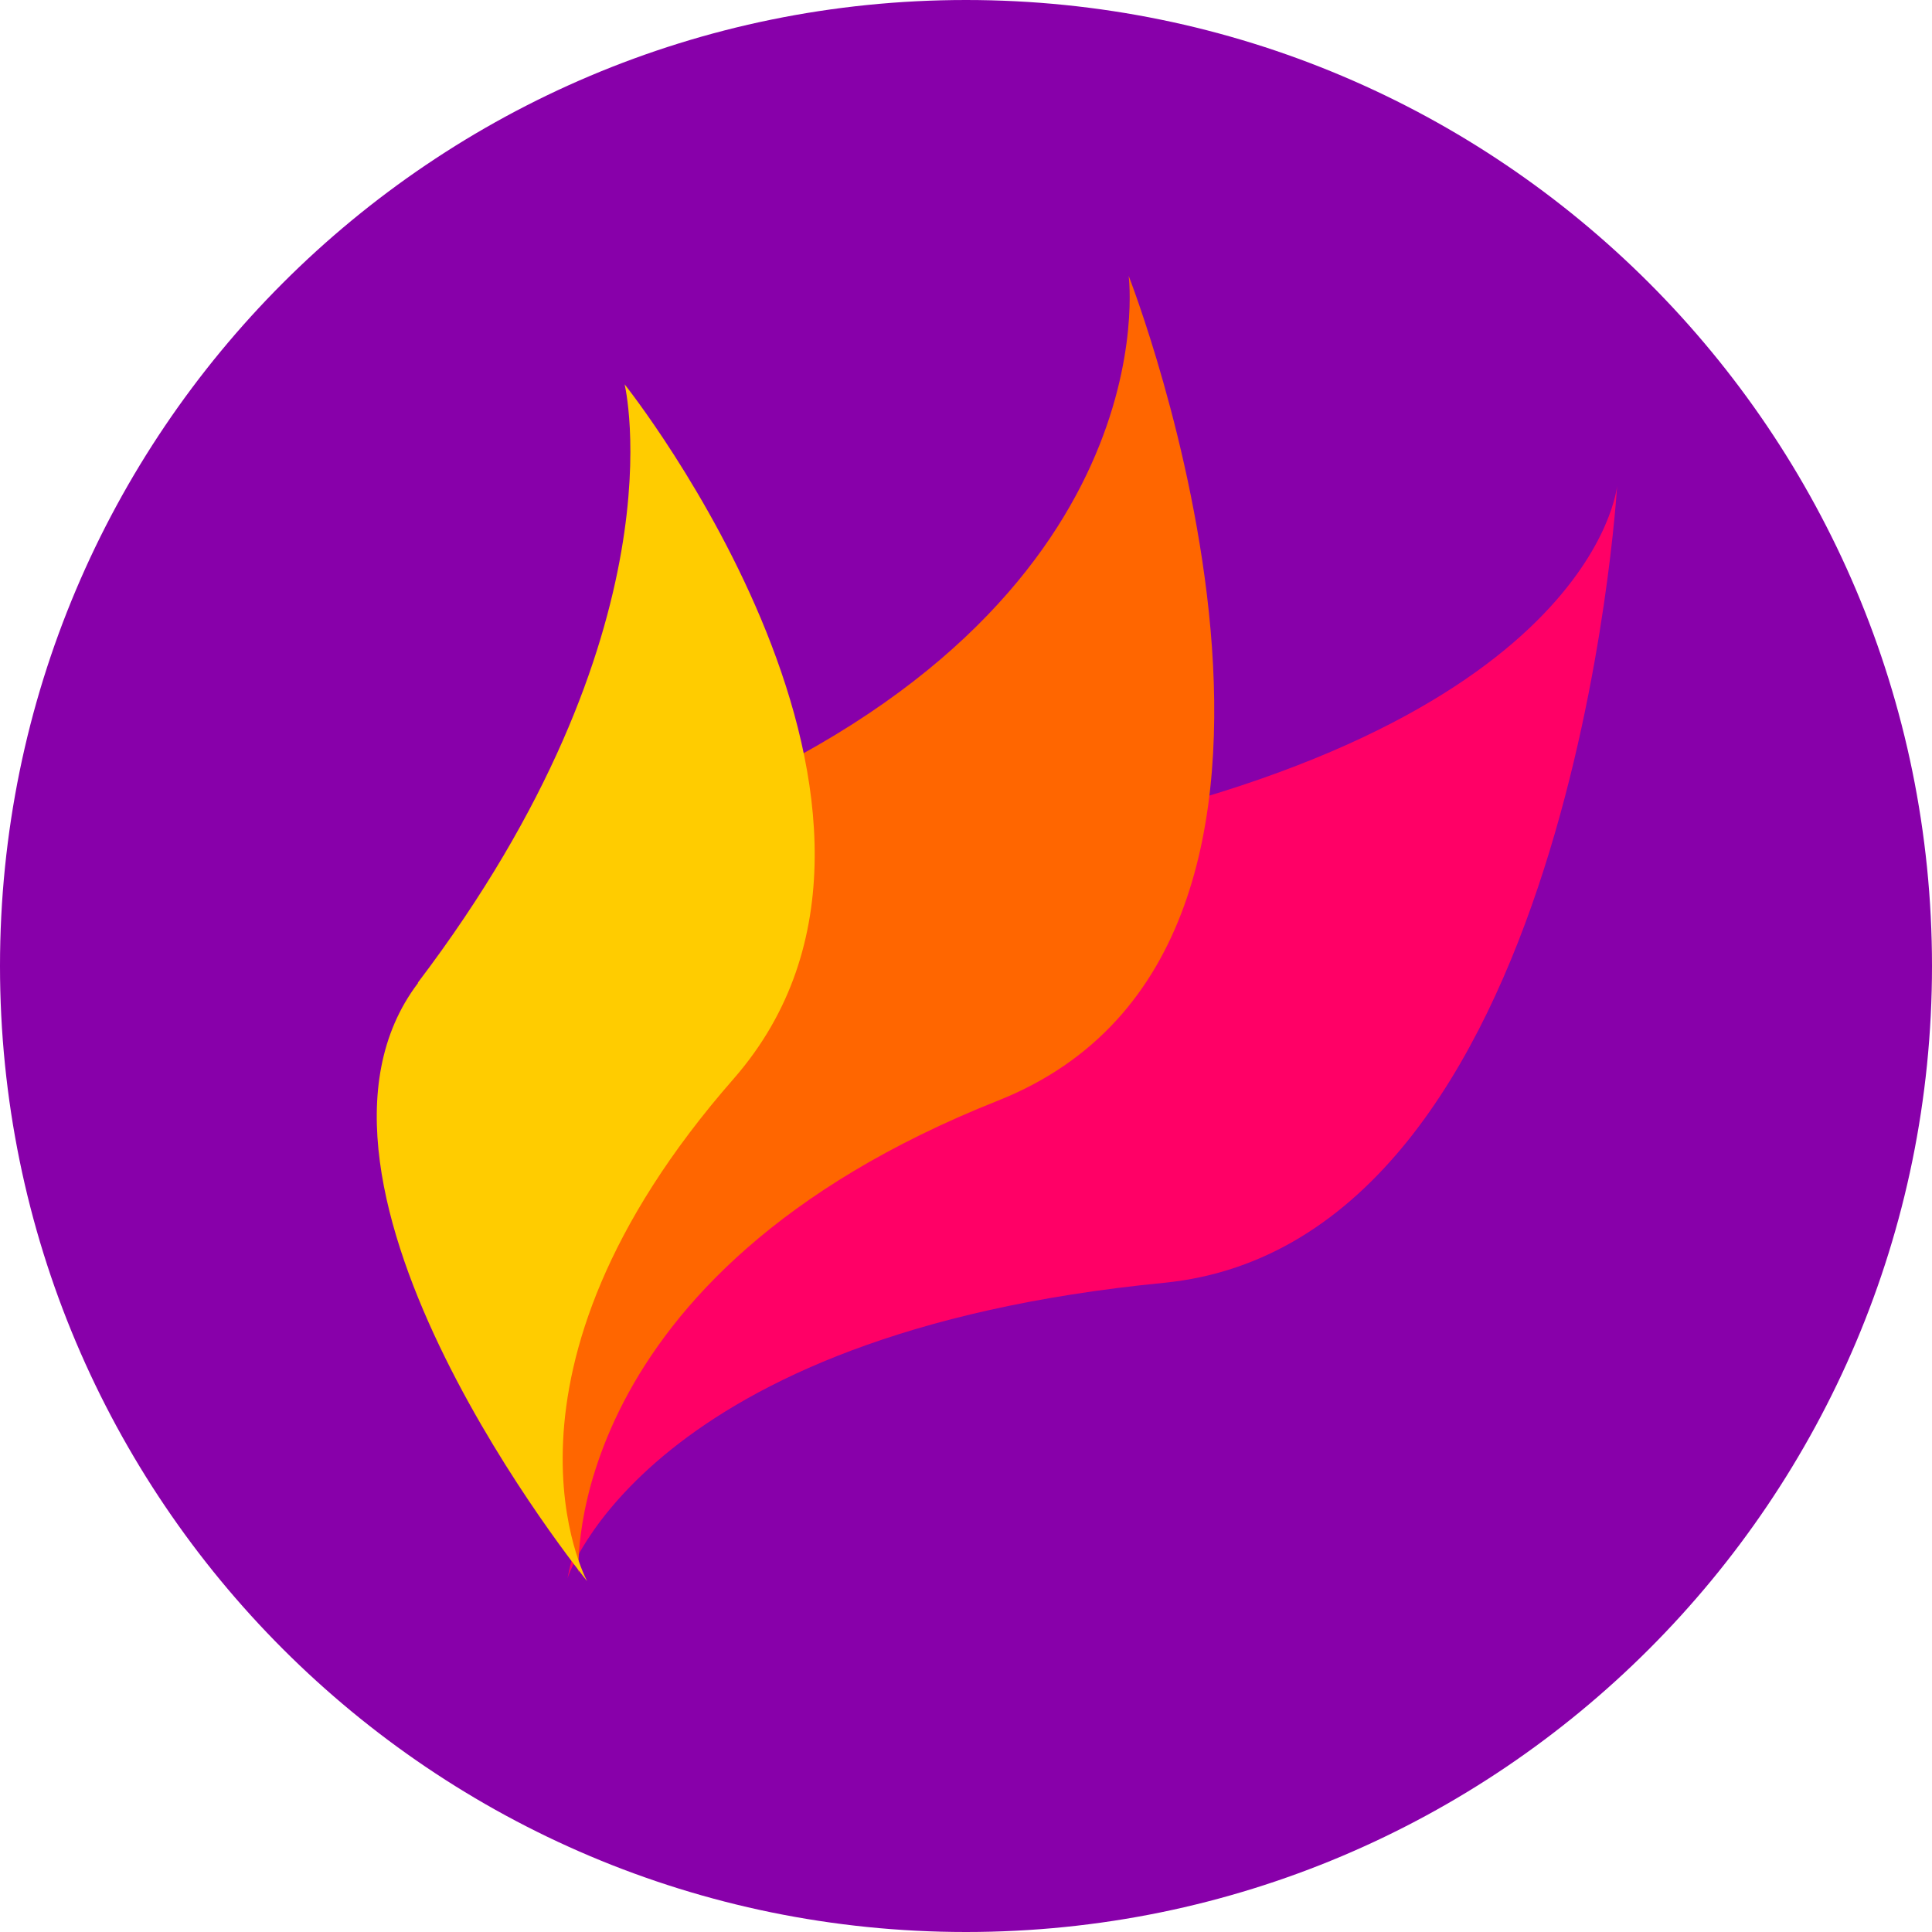
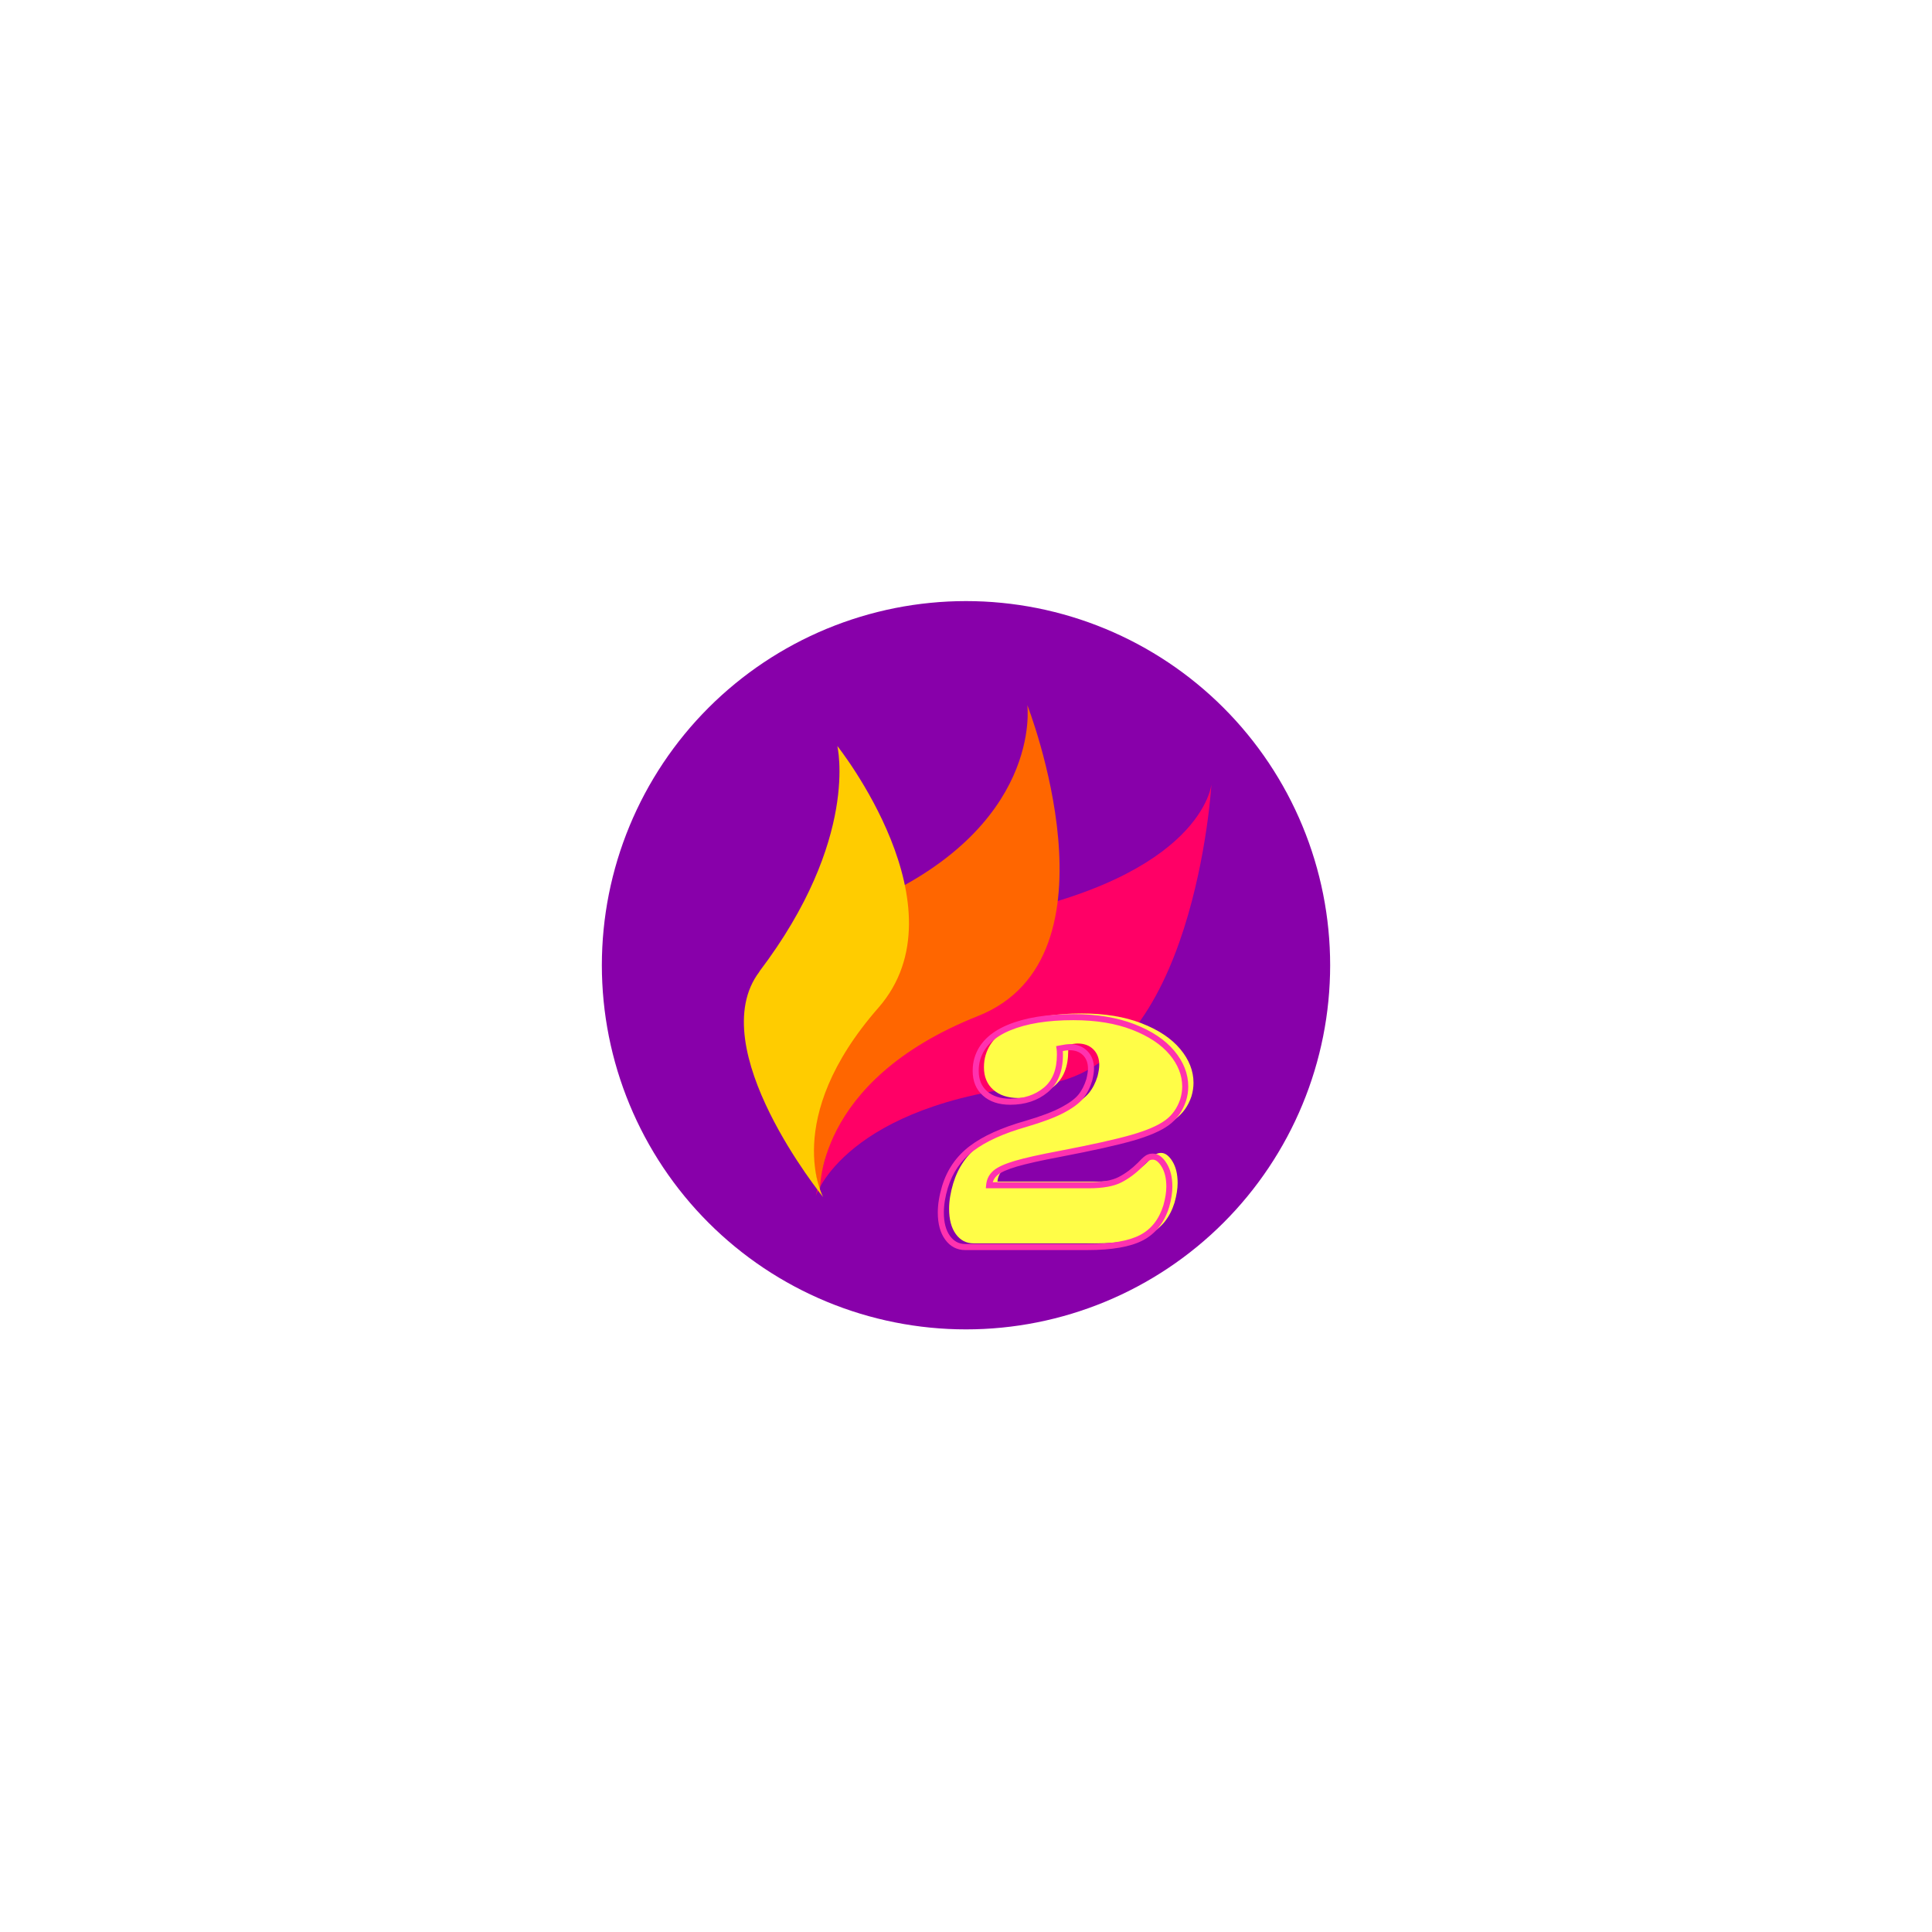
- <svg xmlns="http://www.w3.org/2000/svg" version="1.1" viewBox="0 0 64 64" width="64" height="64">
-   <path fill="#80a" d="M32 0a1 1 0 0 1 0 64 1 1 0 0 1 0-64z" />
-   <path fill="#f06" d="M34.302 27.764c18.554-3.581 19.267-11.673 19.267-11.673 0 0-1.461 25.078-15.021 26.405-17.183 1.681-19.75 9.787-19.75 9.787 0 0 4.595-22.413 15.504-24.519z" />
-   <path fill="#f60" d="M23.106 26.657C38.828 20 37.388 9.137 37.388 9.137c0 0 8.68 22.158-4.332 27.324-14.536 5.771-13.889 15.628-13.889 15.628 0 0-5.293-21.522 3.94-25.432z" />
-   <path fill="#fc0" d="M13.845 32.548C22.678 20.9 20.691 12.731 20.691 12.731c0 0 11.309 14.19 3.616 23-8.602 9.818-4.856 16.649-4.856 16.649 0 0-10.672-13.132-5.606-19.812z" />
+ <svg xmlns="http://www.w3.org/2000/svg" width="1080" zoomAndPan="magnify" viewBox="0 0 810 810" height="1080" preserveAspectRatio="xMidYMid meet" version="1.0">
+   <defs>
+     <g />
+     <clipPath id="4164acbb92">
+       <rect x="0" width="113" y="0" height="212" />
+     </clipPath>
+   </defs>
+   <path fill="#8800aa" d="M 405 252.008 C 407.5 252.008 409.996 252.07 412.492 252.191 C 414.988 252.316 417.477 252.5 419.965 252.746 C 422.449 252.988 424.93 253.297 427.402 253.66 C 429.871 254.027 432.332 254.457 434.785 254.941 C 437.234 255.43 439.672 255.977 442.098 256.586 C 444.52 257.191 446.926 257.859 449.316 258.582 C 451.707 259.309 454.082 260.094 456.434 260.934 C 458.785 261.777 461.117 262.676 463.426 263.629 C 465.734 264.586 468.016 265.598 470.273 266.668 C 472.535 267.734 474.766 268.859 476.969 270.035 C 479.172 271.215 481.344 272.445 483.488 273.73 C 485.633 275.016 487.742 276.352 489.82 277.738 C 491.895 279.125 493.938 280.566 495.945 282.055 C 497.953 283.543 499.922 285.078 501.852 286.664 C 503.785 288.25 505.676 289.879 507.527 291.559 C 509.379 293.234 511.188 294.957 512.953 296.727 C 514.723 298.492 516.441 300.301 518.121 302.152 C 519.801 304.004 521.43 305.895 523.016 307.828 C 524.602 309.758 526.137 311.727 527.625 313.734 C 529.113 315.742 530.551 317.781 531.941 319.859 C 533.328 321.938 534.664 324.047 535.949 326.191 C 537.234 328.336 538.465 330.508 539.645 332.711 C 540.82 334.914 541.945 337.145 543.012 339.406 C 544.082 341.664 545.094 343.945 546.047 346.254 C 547.004 348.562 547.902 350.895 548.746 353.246 C 549.586 355.598 550.371 357.969 551.098 360.363 C 551.82 362.754 552.488 365.16 553.094 367.582 C 553.703 370.008 554.25 372.445 554.738 374.895 C 555.223 377.344 555.652 379.805 556.02 382.277 C 556.383 384.75 556.691 387.227 556.934 389.715 C 557.18 392.203 557.363 394.691 557.484 397.188 C 557.609 399.684 557.672 402.18 557.672 404.68 C 557.672 407.18 557.609 409.676 557.484 412.172 C 557.363 414.664 557.18 417.156 556.934 419.645 C 556.691 422.129 556.383 424.609 556.02 427.082 C 555.652 429.551 555.223 432.012 554.738 434.465 C 554.25 436.914 553.703 439.352 553.094 441.773 C 552.488 444.199 551.82 446.605 551.098 448.996 C 550.371 451.387 549.586 453.758 548.746 456.113 C 547.902 458.465 547.004 460.797 546.047 463.105 C 545.094 465.41 544.082 467.695 543.012 469.953 C 541.945 472.211 540.82 474.445 539.645 476.648 C 538.465 478.852 537.234 481.023 535.949 483.168 C 534.664 485.309 533.328 487.422 531.941 489.5 C 530.551 491.574 529.113 493.617 527.625 495.625 C 526.137 497.633 524.602 499.602 523.016 501.531 C 521.43 503.465 519.801 505.355 518.121 507.207 C 516.441 509.059 514.723 510.867 512.953 512.633 C 511.188 514.398 509.379 516.121 507.527 517.801 C 505.676 519.477 503.785 521.109 501.852 522.695 C 499.922 524.281 497.953 525.816 495.945 527.305 C 493.938 528.793 491.895 530.23 489.82 531.621 C 487.742 533.008 485.633 534.344 483.488 535.629 C 481.344 536.914 479.172 538.145 476.969 539.32 C 474.766 540.5 472.535 541.625 470.273 542.691 C 468.016 543.758 465.734 544.773 463.426 545.727 C 461.117 546.684 458.785 547.582 456.434 548.426 C 454.082 549.266 451.707 550.051 449.316 550.777 C 446.926 551.5 444.52 552.168 442.098 552.773 C 439.672 553.383 437.234 553.93 434.785 554.414 C 432.332 554.902 429.871 555.332 427.402 555.695 C 424.93 556.062 422.449 556.371 419.965 556.613 C 417.477 556.859 414.988 557.043 412.492 557.164 C 409.996 557.289 407.5 557.348 405 557.348 C 402.5 557.348 400.004 557.289 397.508 557.164 C 395.012 557.043 392.523 556.859 390.035 556.613 C 387.551 556.371 385.07 556.062 382.598 555.695 C 380.129 555.332 377.668 554.902 375.215 554.414 C 372.766 553.93 370.328 553.383 367.902 552.773 C 365.48 552.168 363.074 551.5 360.684 550.777 C 358.293 550.051 355.918 549.266 353.566 548.426 C 351.215 547.582 348.883 546.684 346.574 545.727 C 344.266 544.773 341.984 543.758 339.727 542.691 C 337.465 541.625 335.234 540.5 333.031 539.32 C 330.828 538.145 328.656 536.914 326.512 535.629 C 324.367 534.344 322.258 533.008 320.18 531.621 C 318.105 530.23 316.062 528.793 314.055 527.305 C 312.047 525.816 310.078 524.281 308.148 522.695 C 306.215 521.109 304.324 519.477 302.473 517.801 C 300.621 516.121 298.812 514.398 297.047 512.633 C 295.277 510.867 293.559 509.059 291.879 507.207 C 290.199 505.355 288.57 503.465 286.984 501.531 C 285.398 499.602 283.863 497.633 282.375 495.625 C 280.887 493.617 279.449 491.574 278.059 489.5 C 276.672 487.422 275.336 485.309 274.051 483.168 C 272.766 481.023 271.535 478.852 270.355 476.648 C 269.18 474.445 268.055 472.211 266.988 469.953 C 265.918 467.695 264.906 465.41 263.953 463.105 C 262.996 460.797 262.098 458.465 261.254 456.113 C 260.414 453.758 259.629 451.387 258.902 448.996 C 258.18 446.605 257.512 444.199 256.906 441.773 C 256.297 439.352 255.75 436.914 255.262 434.465 C 254.777 432.012 254.348 429.551 253.98 427.082 C 253.617 424.609 253.309 422.129 253.066 419.645 C 252.82 417.156 252.637 414.664 252.516 412.172 C 252.391 409.676 252.328 407.18 252.328 404.68 C 252.328 402.18 252.391 399.684 252.516 397.188 C 252.637 394.691 252.82 392.203 253.066 389.715 C 253.309 387.227 253.617 384.75 253.98 382.277 C 254.348 379.805 254.777 377.344 255.262 374.895 C 255.75 372.445 256.297 370.008 256.906 367.582 C 257.512 365.16 258.18 362.754 258.902 360.363 C 259.629 357.969 260.414 355.598 261.254 353.246 C 262.098 350.895 262.996 348.562 263.953 346.254 C 264.906 343.945 265.918 341.664 266.988 339.406 C 268.055 337.145 269.18 334.914 270.355 332.711 C 271.535 330.508 272.766 328.336 274.051 326.191 C 275.336 324.047 276.672 321.938 278.059 319.859 C 279.449 317.781 280.887 315.742 282.375 313.734 C 283.863 311.727 285.398 309.758 286.984 307.828 C 288.57 305.895 290.199 304.004 291.879 302.152 C 293.559 300.301 295.277 298.492 297.047 296.727 C 298.812 294.957 300.621 293.234 302.473 291.559 C 304.324 289.879 306.215 288.25 308.148 286.664 C 310.078 285.078 312.047 283.543 314.055 282.055 C 316.062 280.566 318.105 279.125 320.18 277.738 C 322.258 276.352 324.367 275.016 326.512 273.73 C 328.656 272.445 330.828 271.215 333.031 270.035 C 335.234 268.859 337.465 267.734 339.727 266.668 C 341.984 265.598 344.266 264.586 346.574 263.629 C 348.883 262.676 351.215 261.777 353.566 260.934 C 355.918 260.094 358.293 259.309 360.684 258.582 C 363.074 257.859 365.48 257.191 367.902 256.586 C 370.328 255.977 372.766 255.43 375.215 254.941 C 377.668 254.457 380.129 254.027 382.598 253.66 C 385.07 253.297 387.551 252.988 390.035 252.746 C 392.523 252.5 395.012 252.316 397.508 252.191 C 400.004 252.07 402.5 252.008 405 252.008 Z M 405 252.008 " fill-opacity="1" fill-rule="nonzero" />
+   <path fill="#ff0066" d="M 415.98 384.469 C 504.5 367.383 507.902 328.777 507.902 328.777 C 507.902 328.777 500.93 448.422 436.238 454.75 C 354.258 462.773 342.012 501.445 342.012 501.445 C 342.012 501.445 363.934 394.516 415.98 384.469 Z M 415.98 384.469 " fill-opacity="1" fill-rule="nonzero" />
+   <path fill="#ff6600" d="M 362.57 379.188 C 437.574 347.43 430.707 295.605 430.707 295.605 C 430.707 295.605 472.117 401.32 410.035 425.965 C 340.684 453.496 343.77 500.527 343.77 500.527 C 343.77 500.527 318.516 397.848 362.57 379.191 Z M 362.57 379.188 " fill-opacity="1" fill-rule="nonzero" />
+   <path fill="#ffcc00" d="M 318.383 407.293 C 360.523 351.723 351.047 312.75 351.047 312.75 C 351.047 312.75 405 380.449 368.297 422.48 C 327.254 469.324 345.129 501.914 345.129 501.914 C 345.129 501.914 294.211 439.262 318.383 407.391 Z M 318.383 407.293 " fill-opacity="1" fill-rule="nonzero" />
+   <g transform="matrix(1, 0, 0, 1, 391, 374)">
+     <g clip-path="url(#4164acbb92)">
+       <g fill="#fffd47" fill-opacity="1">
+         <g transform="translate(5.321658, 147.2877)">
+           <g>
+             <path d="M 57.172 -96.391 C 66.816 -96.391 75.188 -95.016 82.281 -92.266 C 89.375 -89.516 94.773 -85.922 98.484 -81.484 C 102.203 -77.047 104.062 -72.316 104.062 -67.297 C 104.062 -65.461 103.773 -63.582 103.203 -61.656 C 101.848 -57.602 99.578 -54.414 96.391 -52.094 C 93.203 -49.781 88.328 -47.68 81.766 -45.797 C 75.211 -43.922 65.133 -41.68 51.531 -39.078 C 43.32 -37.535 37.164 -36.16 33.062 -34.953 C 28.969 -33.742 26.125 -32.461 24.531 -31.109 C 22.938 -29.766 22.047 -28.031 21.859 -25.906 L 63.531 -25.906 C 69.32 -25.906 73.711 -26.676 76.703 -28.219 C 79.703 -29.758 82.504 -31.836 85.109 -34.453 C 86.266 -35.703 87.203 -36.594 87.922 -37.125 C 88.648 -37.656 89.492 -37.922 90.453 -37.922 C 92.191 -37.922 93.785 -36.738 95.234 -34.375 C 96.68 -32.008 97.406 -28.992 97.406 -25.328 C 97.406 -22.91 96.973 -20.16 96.109 -17.078 C 94.172 -10.898 90.691 -6.508 85.672 -3.906 C 80.66 -1.301 73.086 0 62.953 0 L 11.875 0 C 8.781 0 6.289 -1.301 4.406 -3.906 C 2.531 -6.508 1.594 -10.031 1.594 -14.469 C 1.594 -17.75 2.172 -21.32 3.328 -25.188 C 5.359 -31.844 9.07 -37.219 14.469 -41.312 C 19.875 -45.414 27.5 -48.867 37.344 -51.672 C 43.906 -53.598 48.969 -55.5 52.531 -57.375 C 56.102 -59.258 58.66 -61.145 60.203 -63.031 C 61.754 -64.914 62.961 -67.254 63.828 -70.047 C 64.305 -71.984 64.547 -73.578 64.547 -74.828 C 64.547 -77.523 63.723 -79.691 62.078 -81.328 C 60.441 -82.973 58.227 -83.797 55.438 -83.797 C 54.664 -83.797 53.312 -83.602 51.375 -83.219 C 51.477 -82.645 51.531 -81.773 51.531 -80.609 C 51.531 -74.055 49.551 -69.141 45.594 -65.859 C 41.633 -62.578 36.664 -60.938 30.688 -60.938 C 26.25 -60.938 22.723 -62.094 20.109 -64.406 C 17.504 -66.719 16.203 -69.852 16.203 -73.812 C 16.203 -75.738 16.445 -77.477 16.938 -79.031 C 18.676 -84.719 23.066 -89.031 30.109 -91.969 C 37.148 -94.914 46.172 -96.391 57.172 -96.391 Z M 57.172 -96.391 " />
+           </g>
+         </g>
+       </g>
+       <g fill="#ff32af" fill-opacity="1">
+         <g transform="translate(1.850915, 148.833)">
+           <g>
+             <path d="M 57.168 -97.656 C 66.977 -97.656 75.496 -96.254 82.738 -93.445 C 90.031 -90.617 95.605 -86.902 99.461 -82.297 C 103.371 -77.621 105.328 -72.625 105.328 -67.301 C 105.328 -65.344 105.02 -63.34 104.406 -61.293 L 104.398 -61.273 L 104.395 -61.254 C 102.957 -56.945 100.539 -53.555 97.137 -51.078 C 93.832 -48.676 88.828 -46.512 82.121 -44.59 C 75.523 -42.699 65.402 -40.445 51.762 -37.832 C 43.602 -36.297 37.488 -34.93 33.43 -33.738 C 29.5 -32.582 26.809 -31.387 25.352 -30.152 C 24.023 -29.023 23.277 -27.57 23.117 -25.793 L 21.855 -25.906 L 21.855 -27.172 L 63.535 -27.172 C 69.121 -27.172 73.316 -27.898 76.125 -29.348 C 79 -30.832 81.695 -32.828 84.207 -35.34 L 85.102 -34.445 L 84.172 -35.305 C 85.383 -36.617 86.387 -37.566 87.176 -38.145 C 88.121 -38.84 89.215 -39.188 90.457 -39.188 C 92.668 -39.188 94.617 -37.801 96.312 -35.035 C 97.883 -32.469 98.672 -29.23 98.672 -25.328 C 98.672 -22.801 98.219 -19.934 97.32 -16.734 L 97.316 -16.719 L 97.309 -16.699 C 95.273 -10.191 91.594 -5.551 86.266 -2.785 C 81.062 -0.082 73.297 1.266 62.957 1.266 L 11.867 1.266 C 8.348 1.266 5.523 -0.211 3.387 -3.168 C 1.348 -5.992 0.324 -9.762 0.324 -14.473 C 0.324 -17.879 0.922 -21.57 2.117 -25.547 C 4.223 -32.469 8.086 -38.062 13.707 -42.328 C 19.238 -46.527 27 -50.047 36.992 -52.887 C 43.469 -54.789 48.453 -56.664 51.945 -58.508 C 55.367 -60.309 57.793 -62.082 59.23 -63.832 C 60.668 -65.586 61.797 -67.785 62.617 -70.426 L 63.824 -70.051 L 62.598 -70.355 C 63.055 -72.188 63.285 -73.676 63.285 -74.824 C 63.285 -77.176 62.586 -79.051 61.195 -80.441 C 59.801 -81.836 57.879 -82.531 55.434 -82.531 C 54.742 -82.531 53.477 -82.348 51.629 -81.977 L 51.379 -83.219 L 52.629 -83.43 C 52.738 -82.781 52.789 -81.844 52.789 -80.613 C 52.789 -73.656 50.66 -68.41 46.398 -64.879 C 42.207 -61.402 36.969 -59.664 30.684 -59.664 C 25.922 -59.664 22.121 -60.93 19.277 -63.457 C 16.387 -66.027 14.945 -69.477 14.945 -73.812 C 14.945 -75.871 15.203 -77.734 15.727 -79.402 C 17.574 -85.469 22.207 -90.047 29.617 -93.145 C 36.816 -96.152 46 -97.656 57.168 -97.656 Z M 57.168 -95.125 C 46.34 -95.125 37.48 -93.684 30.594 -90.809 C 23.914 -88.02 19.766 -83.965 18.141 -78.645 C 17.699 -77.223 17.477 -75.613 17.477 -73.812 C 17.477 -70.234 18.637 -67.414 20.957 -65.352 C 23.324 -63.25 26.566 -62.199 30.684 -62.199 C 36.359 -62.199 41.059 -63.742 44.781 -66.828 C 48.434 -69.855 50.258 -74.449 50.258 -80.613 C 50.258 -81.703 50.215 -82.5 50.129 -83.012 L 49.93 -84.223 L 51.133 -84.461 C 53.145 -84.863 54.578 -85.066 55.434 -85.066 C 58.578 -85.066 61.098 -84.121 62.984 -82.234 C 64.871 -80.348 65.816 -77.879 65.816 -74.824 C 65.816 -73.469 65.562 -71.773 65.055 -69.742 L 65.047 -69.707 L 65.035 -69.676 C 64.117 -66.719 62.836 -64.234 61.188 -62.227 C 59.535 -60.215 56.848 -58.227 53.129 -56.266 C 49.484 -54.344 44.336 -52.406 37.688 -50.449 C 27.996 -47.695 20.516 -44.316 15.238 -40.312 C 10.055 -36.375 6.488 -31.211 4.543 -24.82 C 3.418 -21.078 2.859 -17.629 2.859 -14.473 C 2.859 -10.309 3.719 -7.031 5.441 -4.648 C 7.07 -2.395 9.211 -1.266 11.867 -1.266 L 62.957 -1.266 C 72.883 -1.266 80.262 -2.52 85.098 -5.031 C 89.801 -7.477 93.066 -11.617 94.891 -17.457 L 96.102 -17.078 L 94.883 -17.422 C 95.719 -20.398 96.137 -23.031 96.137 -25.328 C 96.137 -28.758 95.477 -31.551 94.152 -33.711 C 92.953 -35.672 91.719 -36.652 90.457 -36.652 C 89.77 -36.652 89.172 -36.469 88.672 -36.102 C 88.016 -35.621 87.133 -34.781 86.031 -33.586 L 86.016 -33.566 L 85.996 -33.551 C 83.301 -30.852 80.395 -28.699 77.289 -27.098 C 74.113 -25.461 69.531 -24.641 63.535 -24.641 L 20.469 -24.641 L 20.594 -26.02 C 20.816 -28.488 21.855 -30.508 23.711 -32.082 C 25.441 -33.551 28.441 -34.91 32.715 -36.168 C 36.855 -37.387 43.047 -38.77 51.285 -40.32 C 64.852 -42.918 74.898 -45.152 81.422 -47.023 C 87.84 -48.863 92.582 -50.898 95.645 -53.129 C 98.609 -55.285 100.727 -58.262 101.992 -62.055 L 103.191 -61.656 L 101.98 -62.02 C 102.523 -63.832 102.793 -65.59 102.793 -67.301 C 102.793 -72.012 101.035 -76.469 97.52 -80.672 C 93.941 -84.941 88.711 -88.414 81.82 -91.086 C 74.875 -93.777 66.66 -95.125 57.168 -95.125 Z M 57.168 -95.125 " />
+           </g>
+         </g>
+       </g>
+     </g>
+   </g>
</svg>
